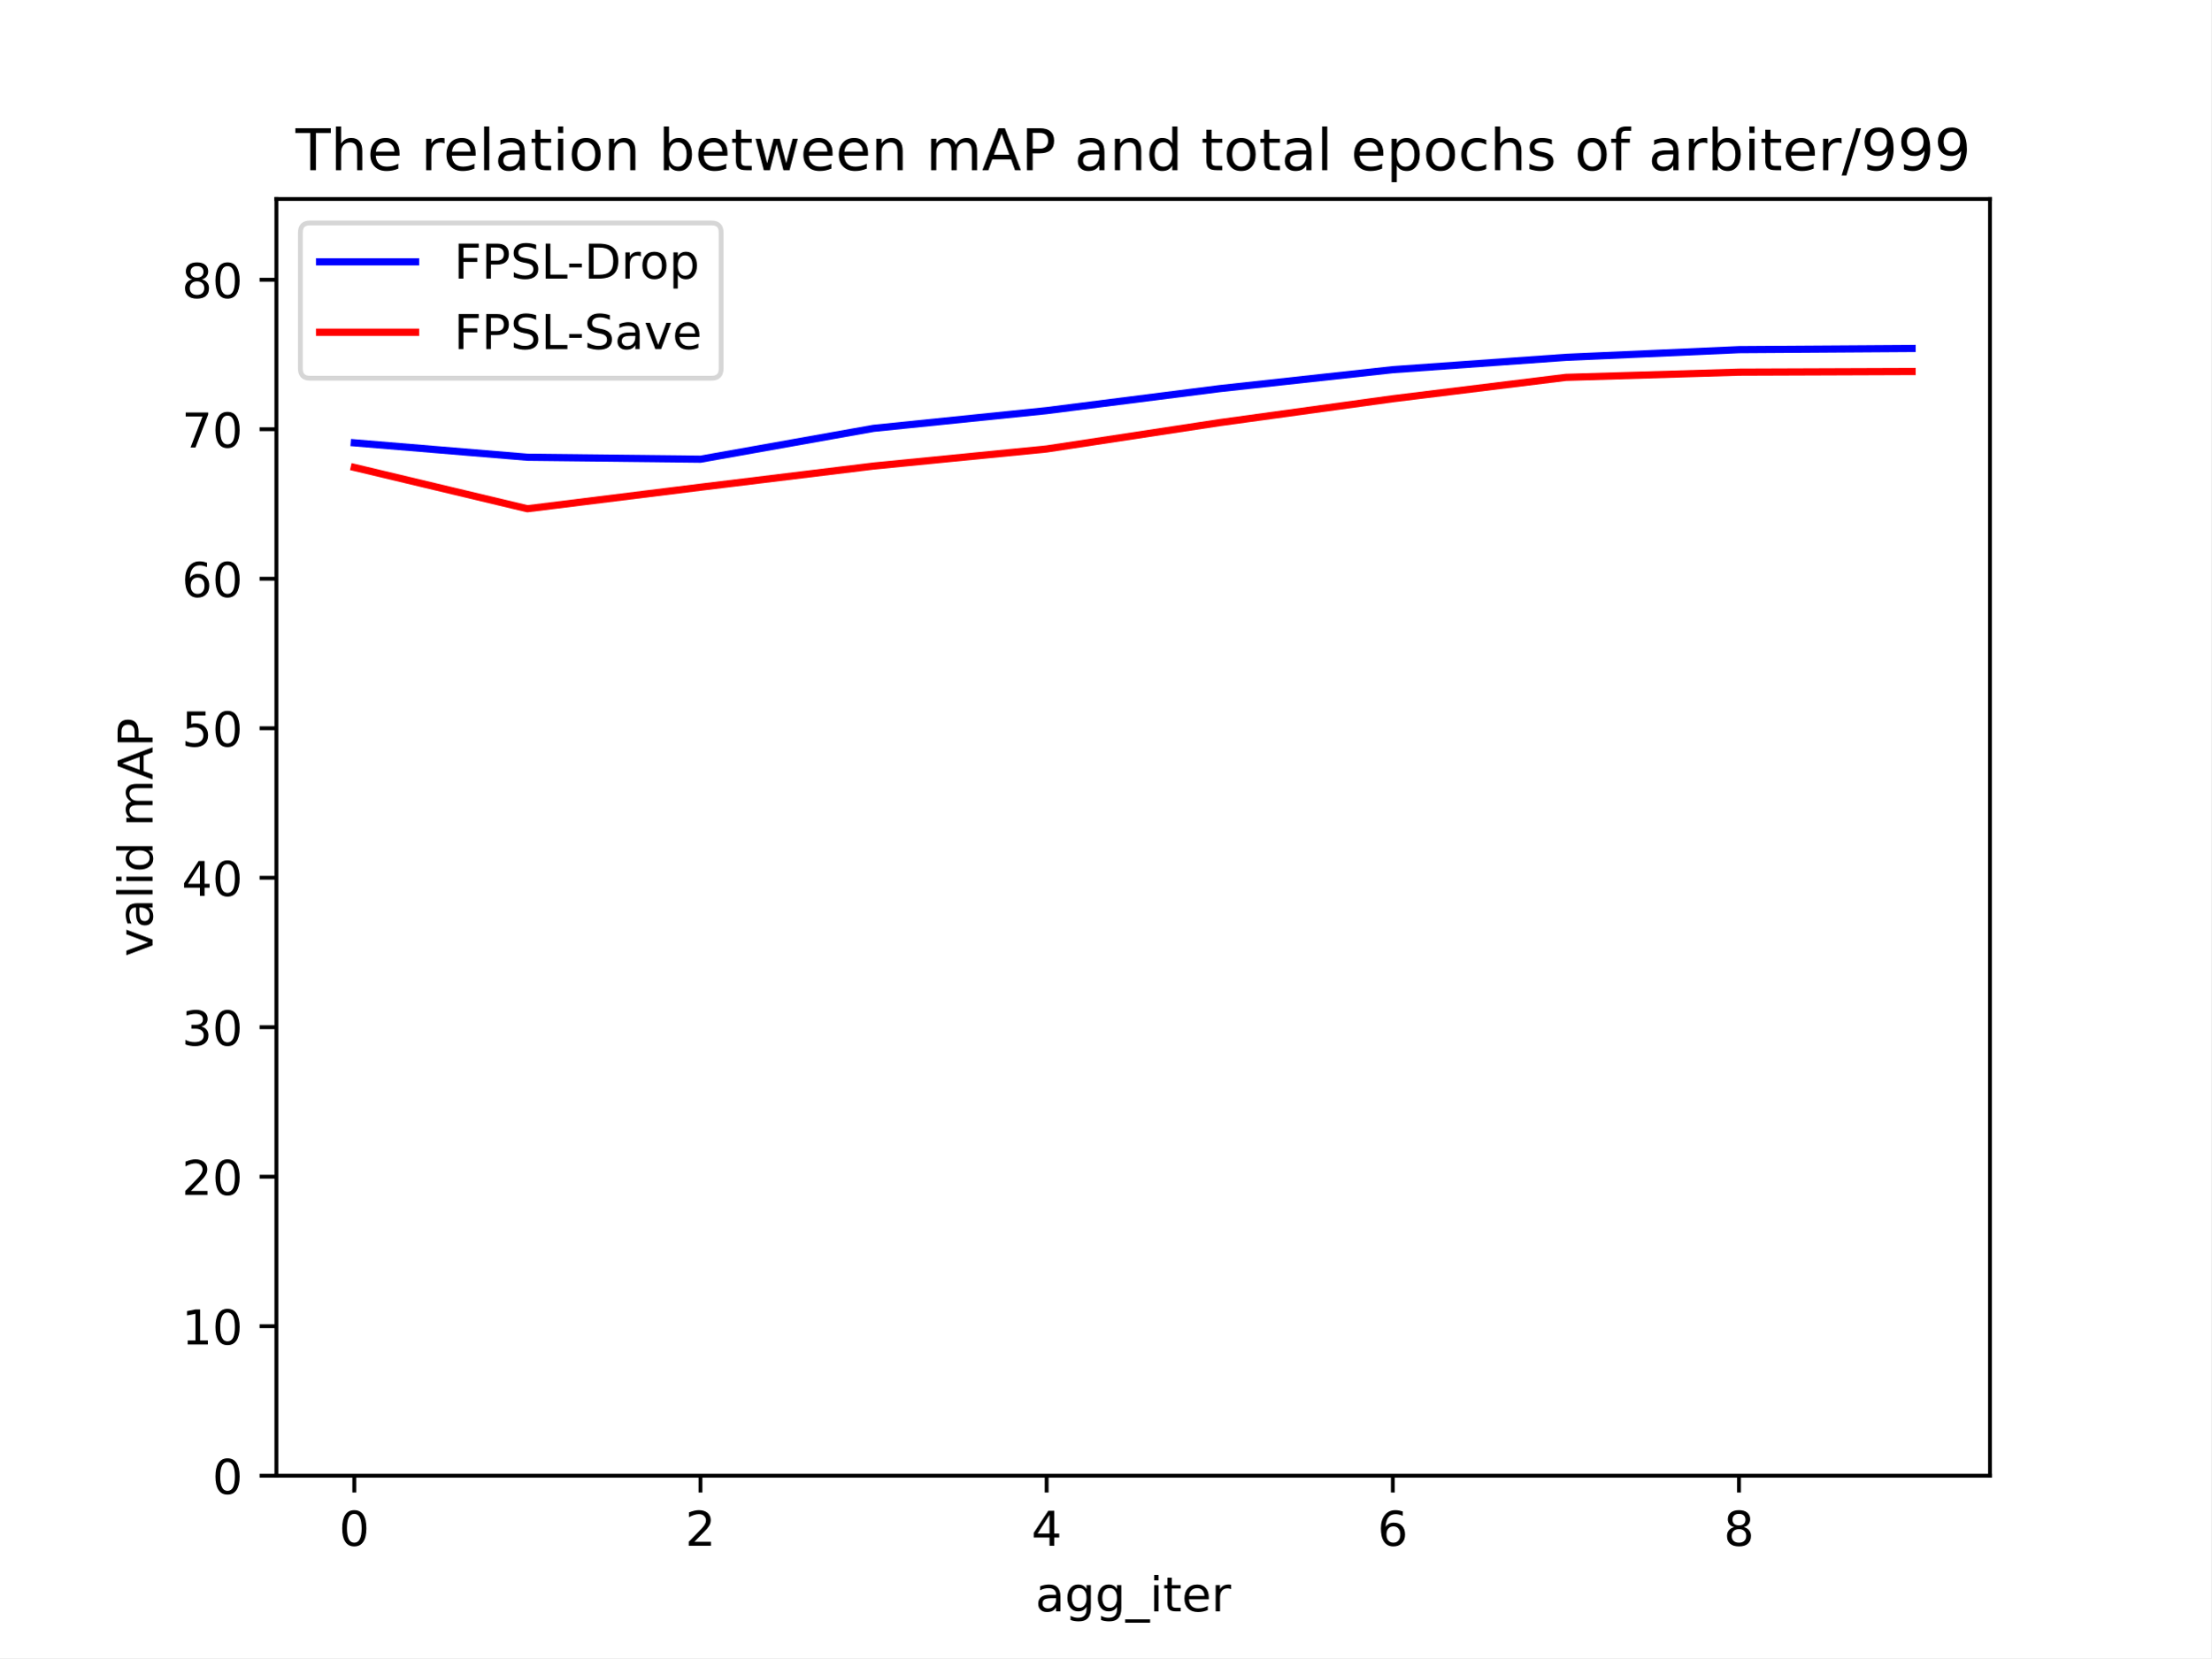
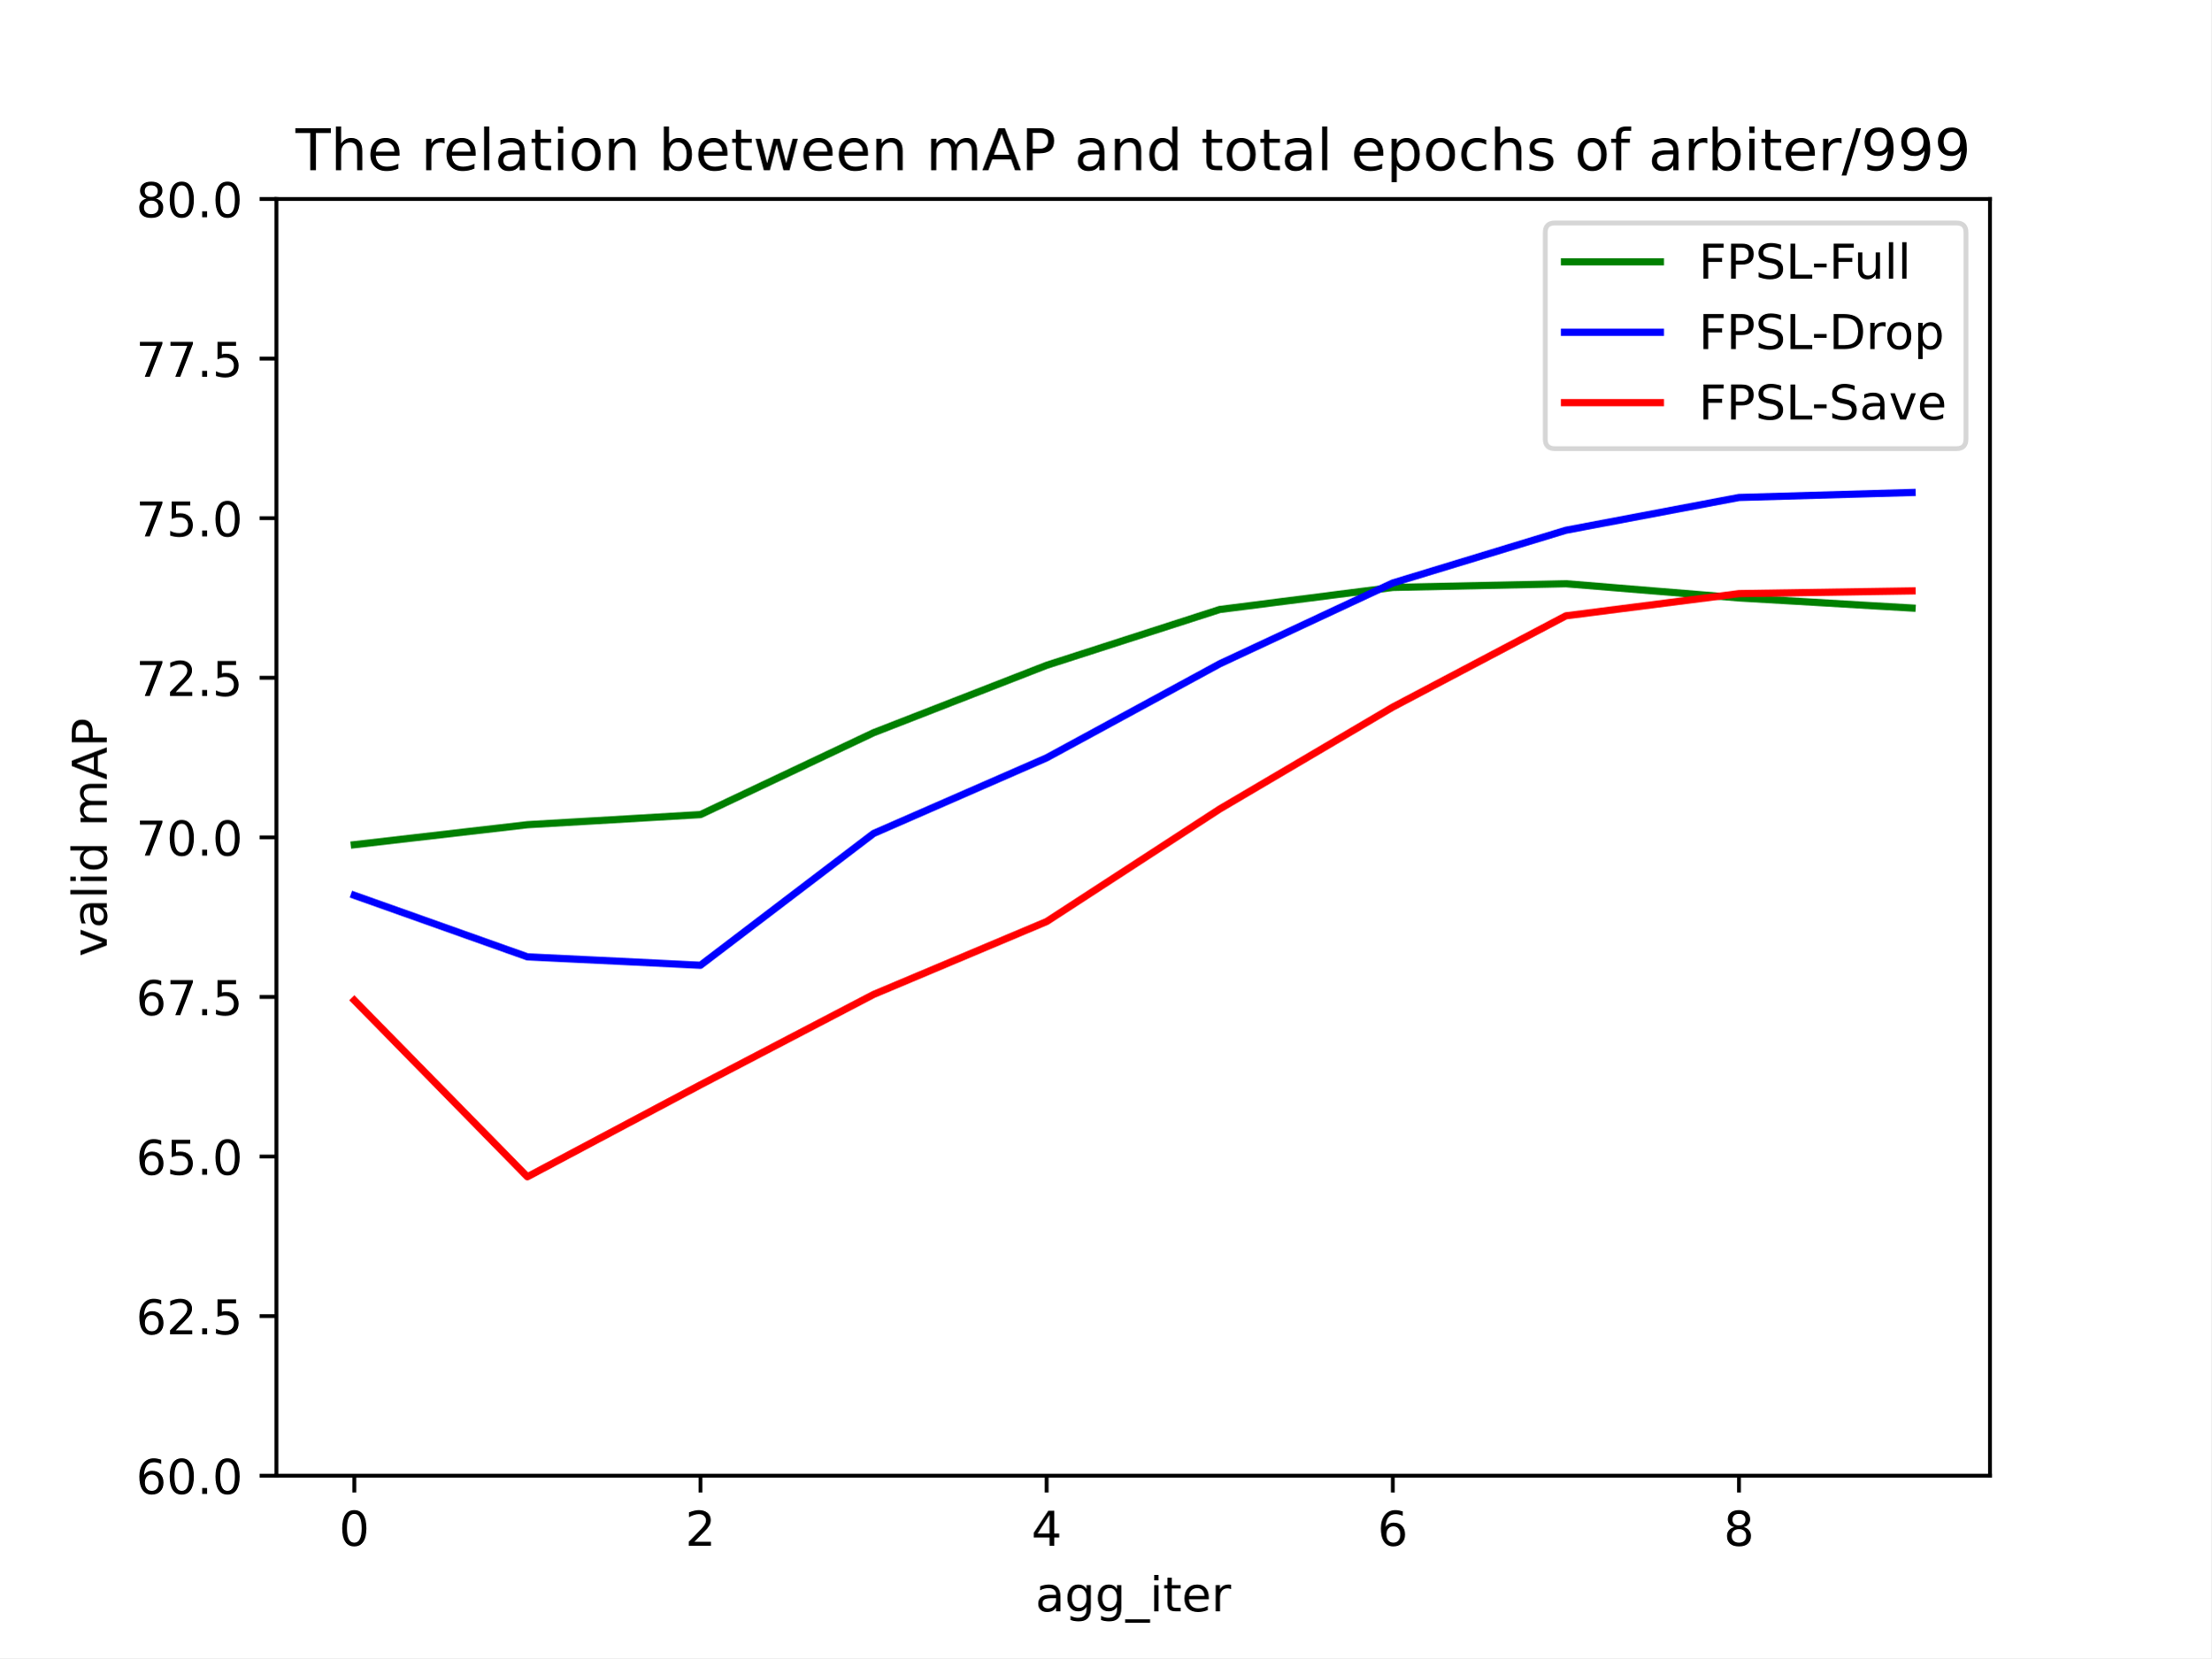
<svg xmlns="http://www.w3.org/2000/svg" xmlns:xlink="http://www.w3.org/1999/xlink" width="460.8pt" height="345.6pt" viewBox="0 0 460.8 345.6" version="1.1">
  <defs>
    <style type="text/css">*{stroke-linejoin: round; stroke-linecap: butt}</style>
  </defs>
  <g id="figure_1">
    <g id="patch_1">
      <path d="M 0 345.6  L 460.8 345.6  L 460.8 0  L 0 0  z " style="fill: #ffffff" />
    </g>
    <g id="axes_1">
      <g id="patch_2">
        <path d="M 57.6 307.584  L 414.72 307.584  L 414.72 41.472  L 57.6 41.472  z " style="fill: #ffffff" />
      </g>
      <g id="matplotlib.axis_1">
        <g id="xtick_1">
          <g id="line2d_1">
            <defs>
-               <path id="ma0678a0196" d="M 0 0  L 0 3.5  " style="stroke: #000000; stroke-width: 0.8" />
-             </defs>
-             <g>
-               <use xlink:href="#ma0678a0196" x="73.833" y="307.584" style="stroke: #000000; stroke-width: 0.8" />
+               <path id="m153ca7c1c2" d="M 0 0  L 0 3.5  " style="stroke: #000000; stroke-width: 0.8" />
+             </defs>
+             <g>
+               <use xlink:href="#m153ca7c1c2" x="73.833" y="307.584" style="stroke: #000000; stroke-width: 0.8" />
            </g>
          </g>
          <g id="text_1">
            <g transform="translate(70.65148 322.1824) scale(0.1 -0.1)">
              <defs>
                <path id="DejaVuSans-30" d="M 2034 4250  Q 1547 4250 1301 3770  Q 1056 3291 1056 2328  Q 1056 1369 1301 889  Q 1547 409 2034 409  Q 2525 409 2770 889  Q 3016 1369 3016 2328  Q 3016 3291 2770 3770  Q 2525 4250 2034 4250  z M 2034 4750  Q 2819 4750 3233 4129  Q 3647 3509 3647 2328  Q 3647 1150 3233 529  Q 2819 -91 2034 -91  Q 1250 -91 836 529  Q 422 1150 422 2328  Q 422 3509 836 4129  Q 1250 4750 2034 4750  z " transform="scale(0.015625)" />
              </defs>
              <use xlink:href="#DejaVuSans-30" />
            </g>
          </g>
        </g>
        <g id="xtick_2">
          <g id="line2d_2">
            <g>
-               <use xlink:href="#ma0678a0196" x="145.978" y="307.584" style="stroke: #000000; stroke-width: 0.8" />
+               <use xlink:href="#m153ca7c1c2" x="145.978" y="307.584" style="stroke: #000000; stroke-width: 0.8" />
            </g>
          </g>
          <g id="text_2">
            <g transform="translate(142.7969 322.1824) scale(0.1 -0.1)">
              <defs>
                <path id="DejaVuSans-32" d="M 1228 531  L 3431 531  L 3431 0  L 469 0  L 469 531  Q 828 903 1448 1529  Q 2069 2156 2228 2338  Q 2531 2678 2651 2914  Q 2772 3150 2772 3378  Q 2772 3750 2511 3984  Q 2250 4219 1831 4219  Q 1534 4219 1204 4116  Q 875 4013 500 3803  L 500 4441  Q 881 4594 1212 4672  Q 1544 4750 1819 4750  Q 2544 4750 2975 4387  Q 3406 4025 3406 3419  Q 3406 3131 3298 2873  Q 3191 2616 2906 2266  Q 2828 2175 2409 1742  Q 1991 1309 1228 531  z " transform="scale(0.015625)" />
              </defs>
              <use xlink:href="#DejaVuSans-32" />
            </g>
          </g>
        </g>
        <g id="xtick_3">
          <g id="line2d_3">
            <g>
-               <use xlink:href="#ma0678a0196" x="218.124" y="307.584" style="stroke: #000000; stroke-width: 0.8" />
+               <use xlink:href="#m153ca7c1c2" x="218.124" y="307.584" style="stroke: #000000; stroke-width: 0.8" />
            </g>
          </g>
          <g id="text_3">
            <g transform="translate(214.9424 322.1824) scale(0.1 -0.1)">
              <defs>
                <path id="DejaVuSans-34" d="M 2419 4116  L 825 1625  L 2419 1625  L 2419 4116  z M 2253 4666  L 3047 4666  L 3047 1625  L 3713 1625  L 3713 1100  L 3047 1100  L 3047 0  L 2419 0  L 2419 1100  L 313 1100  L 313 1709  L 2253 4666  z " transform="scale(0.015625)" />
              </defs>
              <use xlink:href="#DejaVuSans-34" />
            </g>
          </g>
        </g>
        <g id="xtick_4">
          <g id="line2d_4">
            <g>
-               <use xlink:href="#ma0678a0196" x="290.269" y="307.584" style="stroke: #000000; stroke-width: 0.8" />
+               <use xlink:href="#m153ca7c1c2" x="290.269" y="307.584" style="stroke: #000000; stroke-width: 0.8" />
            </g>
          </g>
          <g id="text_4">
            <g transform="translate(287.0878 322.1824) scale(0.1 -0.1)">
              <defs>
                <path id="DejaVuSans-36" d="M 2113 2584  Q 1688 2584 1439 2293  Q 1191 2003 1191 1497  Q 1191 994 1439 701  Q 1688 409 2113 409  Q 2538 409 2786 701  Q 3034 994 3034 1497  Q 3034 2003 2786 2293  Q 2538 2584 2113 2584  z M 3366 4563  L 3366 3988  Q 3128 4100 2886 4159  Q 2644 4219 2406 4219  Q 1781 4219 1451 3797  Q 1122 3375 1075 2522  Q 1259 2794 1537 2939  Q 1816 3084 2150 3084  Q 2853 3084 3261 2657  Q 3669 2231 3669 1497  Q 3669 778 3244 343  Q 2819 -91 2113 -91  Q 1303 -91 875 529  Q 447 1150 447 2328  Q 447 3434 972 4092  Q 1497 4750 2381 4750  Q 2619 4750 2861 4703  Q 3103 4656 3366 4563  z " transform="scale(0.015625)" />
              </defs>
              <use xlink:href="#DejaVuSans-36" />
            </g>
          </g>
        </g>
        <g id="xtick_5">
          <g id="line2d_5">
            <g>
-               <use xlink:href="#ma0678a0196" x="362.415" y="307.584" style="stroke: #000000; stroke-width: 0.8" />
+               <use xlink:href="#m153ca7c1c2" x="362.415" y="307.584" style="stroke: #000000; stroke-width: 0.8" />
            </g>
          </g>
          <g id="text_5">
            <g transform="translate(359.2333 322.1824) scale(0.1 -0.1)">
              <defs>
                <path id="DejaVuSans-38" d="M 2034 2216  Q 1584 2216 1326 1975  Q 1069 1734 1069 1313  Q 1069 891 1326 650  Q 1584 409 2034 409  Q 2484 409 2743 651  Q 3003 894 3003 1313  Q 3003 1734 2745 1975  Q 2488 2216 2034 2216  z M 1403 2484  Q 997 2584 770 2862  Q 544 3141 544 3541  Q 544 4100 942 4425  Q 1341 4750 2034 4750  Q 2731 4750 3128 4425  Q 3525 4100 3525 3541  Q 3525 3141 3298 2862  Q 3072 2584 2669 2484  Q 3125 2378 3379 2068  Q 3634 1759 3634 1313  Q 3634 634 3220 271  Q 2806 -91 2034 -91  Q 1263 -91 848 271  Q 434 634 434 1313  Q 434 1759 690 2068  Q 947 2378 1403 2484  z M 1172 3481  Q 1172 3119 1398 2916  Q 1625 2713 2034 2713  Q 2441 2713 2670 2916  Q 2900 3119 2900 3481  Q 2900 3844 2670 4047  Q 2441 4250 2034 4250  Q 1625 4250 1398 4047  Q 1172 3844 1172 3481  z " transform="scale(0.015625)" />
              </defs>
              <use xlink:href="#DejaVuSans-38" />
            </g>
          </g>
        </g>
        <g id="text_6">
          <g transform="translate(215.7663 335.8606) scale(0.1 -0.1)">
            <defs>
              <path id="DejaVuSans-61" d="M 2194 1759  Q 1497 1759 1228 1600  Q 959 1441 959 1056  Q 959 750 1161 570  Q 1363 391 1709 391  Q 2188 391 2477 730  Q 2766 1069 2766 1631  L 2766 1759  L 2194 1759  z M 3341 1997  L 3341 0  L 2766 0  L 2766 531  Q 2569 213 2275 61  Q 1981 -91 1556 -91  Q 1019 -91 701 211  Q 384 513 384 1019  Q 384 1609 779 1909  Q 1175 2209 1959 2209  L 2766 2209  L 2766 2266  Q 2766 2663 2505 2880  Q 2244 3097 1772 3097  Q 1472 3097 1187 3025  Q 903 2953 641 2809  L 641 3341  Q 956 3463 1253 3523  Q 1550 3584 1831 3584  Q 2591 3584 2966 3190  Q 3341 2797 3341 1997  z " transform="scale(0.015625)" />
              <path id="DejaVuSans-67" d="M 2906 1791  Q 2906 2416 2648 2759  Q 2391 3103 1925 3103  Q 1463 3103 1205 2759  Q 947 2416 947 1791  Q 947 1169 1205 825  Q 1463 481 1925 481  Q 2391 481 2648 825  Q 2906 1169 2906 1791  z M 3481 434  Q 3481 -459 3084 -895  Q 2688 -1331 1869 -1331  Q 1566 -1331 1297 -1286  Q 1028 -1241 775 -1147  L 775 -588  Q 1028 -725 1275 -790  Q 1522 -856 1778 -856  Q 2344 -856 2625 -561  Q 2906 -266 2906 331  L 2906 616  Q 2728 306 2450 153  Q 2172 0 1784 0  Q 1141 0 747 490  Q 353 981 353 1791  Q 353 2603 747 3093  Q 1141 3584 1784 3584  Q 2172 3584 2450 3431  Q 2728 3278 2906 2969  L 2906 3500  L 3481 3500  L 3481 434  z " transform="scale(0.015625)" />
              <path id="DejaVuSans-5f" d="M 3263 -1063  L 3263 -1509  L -63 -1509  L -63 -1063  L 3263 -1063  z " transform="scale(0.015625)" />
              <path id="DejaVuSans-69" d="M 603 3500  L 1178 3500  L 1178 0  L 603 0  L 603 3500  z M 603 4863  L 1178 4863  L 1178 4134  L 603 4134  L 603 4863  z " transform="scale(0.015625)" />
              <path id="DejaVuSans-74" d="M 1172 4494  L 1172 3500  L 2356 3500  L 2356 3053  L 1172 3053  L 1172 1153  Q 1172 725 1289 603  Q 1406 481 1766 481  L 2356 481  L 2356 0  L 1766 0  Q 1100 0 847 248  Q 594 497 594 1153  L 594 3053  L 172 3053  L 172 3500  L 594 3500  L 594 4494  L 1172 4494  z " transform="scale(0.015625)" />
              <path id="DejaVuSans-65" d="M 3597 1894  L 3597 1613  L 953 1613  Q 991 1019 1311 708  Q 1631 397 2203 397  Q 2534 397 2845 478  Q 3156 559 3463 722  L 3463 178  Q 3153 47 2828 -22  Q 2503 -91 2169 -91  Q 1331 -91 842 396  Q 353 884 353 1716  Q 353 2575 817 3079  Q 1281 3584 2069 3584  Q 2775 3584 3186 3129  Q 3597 2675 3597 1894  z M 3022 2063  Q 3016 2534 2758 2815  Q 2500 3097 2075 3097  Q 1594 3097 1305 2825  Q 1016 2553 972 2059  L 3022 2063  z " transform="scale(0.015625)" />
              <path id="DejaVuSans-72" d="M 2631 2963  Q 2534 3019 2420 3045  Q 2306 3072 2169 3072  Q 1681 3072 1420 2755  Q 1159 2438 1159 1844  L 1159 0  L 581 0  L 581 3500  L 1159 3500  L 1159 2956  Q 1341 3275 1631 3429  Q 1922 3584 2338 3584  Q 2397 3584 2469 3576  Q 2541 3569 2628 3553  L 2631 2963  z " transform="scale(0.015625)" />
            </defs>
            <use xlink:href="#DejaVuSans-61" />
            <use xlink:href="#DejaVuSans-67" x="61.279" />
            <use xlink:href="#DejaVuSans-67" x="124.756" />
            <use xlink:href="#DejaVuSans-5f" x="188.232" />
            <use xlink:href="#DejaVuSans-69" x="238.232" />
            <use xlink:href="#DejaVuSans-74" x="266.016" />
            <use xlink:href="#DejaVuSans-65" x="305.225" />
            <use xlink:href="#DejaVuSans-72" x="366.748" />
          </g>
        </g>
      </g>
      <g id="matplotlib.axis_2">
        <g id="ytick_1">
          <g id="line2d_6">
            <defs>
-               <path id="ma8211fb16a" d="M 0 0  L -3.5 0  " style="stroke: #000000; stroke-width: 0.8" />
-             </defs>
-             <g>
-               <use xlink:href="#ma8211fb16a" x="57.6" y="307.584" style="stroke: #000000; stroke-width: 0.8" />
+               <path id="m1cf3a44add" d="M 0 0  L -3.5 0  " style="stroke: #000000; stroke-width: 0.8" />
+             </defs>
+             <g>
+               <use xlink:href="#m1cf3a44add" x="57.6" y="307.584" style="stroke: #000000; stroke-width: 0.8" />
            </g>
          </g>
          <g id="text_7">
-             <g transform="translate(44.2375 311.3832) scale(0.1 -0.1)">
-               <use xlink:href="#DejaVuSans-30" />
+             <g transform="translate(28.33438 311.3832) scale(0.1 -0.1)">
+               <defs>
+                 <path id="DejaVuSans-2e" d="M 684 794  L 1344 794  L 1344 0  L 684 0  L 684 794  z " transform="scale(0.015625)" />
+               </defs>
+               <use xlink:href="#DejaVuSans-36" />
+               <use xlink:href="#DejaVuSans-30" x="63.623" />
+               <use xlink:href="#DejaVuSans-2e" x="127.246" />
+               <use xlink:href="#DejaVuSans-30" x="159.033" />
            </g>
          </g>
        </g>
        <g id="ytick_2">
          <g id="line2d_7">
            <g>
-               <use xlink:href="#ma8211fb16a" x="57.6" y="276.424" style="stroke: #000000; stroke-width: 0.8" />
+               <use xlink:href="#m1cf3a44add" x="57.6" y="274.32" style="stroke: #000000; stroke-width: 0.8" />
            </g>
          </g>
          <g id="text_8">
-             <g transform="translate(37.875 280.2234) scale(0.1 -0.1)">
-               <defs>
-                 <path id="DejaVuSans-31" d="M 794 531  L 1825 531  L 1825 4091  L 703 3866  L 703 4441  L 1819 4666  L 2450 4666  L 2450 531  L 3481 531  L 3481 0  L 794 0  L 794 531  z " transform="scale(0.015625)" />
-               </defs>
-               <use xlink:href="#DejaVuSans-31" />
-               <use xlink:href="#DejaVuSans-30" x="63.623" />
+             <g transform="translate(28.33438 278.1192) scale(0.1 -0.1)">
+               <defs>
+                 <path id="DejaVuSans-35" d="M 691 4666  L 3169 4666  L 3169 4134  L 1269 4134  L 1269 2991  Q 1406 3038 1543 3061  Q 1681 3084 1819 3084  Q 2600 3084 3056 2656  Q 3513 2228 3513 1497  Q 3513 744 3044 326  Q 2575 -91 1722 -91  Q 1428 -91 1123 -41  Q 819 9 494 109  L 494 744  Q 775 591 1075 516  Q 1375 441 1709 441  Q 2250 441 2565 725  Q 2881 1009 2881 1497  Q 2881 1984 2565 2268  Q 2250 2553 1709 2553  Q 1456 2553 1204 2497  Q 953 2441 691 2322  L 691 4666  z " transform="scale(0.015625)" />
+               </defs>
+               <use xlink:href="#DejaVuSans-36" />
+               <use xlink:href="#DejaVuSans-32" x="63.623" />
+               <use xlink:href="#DejaVuSans-2e" x="127.246" />
+               <use xlink:href="#DejaVuSans-35" x="159.033" />
            </g>
          </g>
        </g>
        <g id="ytick_3">
          <g id="line2d_8">
            <g>
-               <use xlink:href="#ma8211fb16a" x="57.6" y="245.264" style="stroke: #000000; stroke-width: 0.8" />
+               <use xlink:href="#m1cf3a44add" x="57.6" y="241.056" style="stroke: #000000; stroke-width: 0.8" />
            </g>
          </g>
          <g id="text_9">
-             <g transform="translate(37.875 249.0637) scale(0.1 -0.1)">
-               <use xlink:href="#DejaVuSans-32" />
-               <use xlink:href="#DejaVuSans-30" x="63.623" />
+             <g transform="translate(28.33438 244.8552) scale(0.1 -0.1)">
+               <use xlink:href="#DejaVuSans-36" />
+               <use xlink:href="#DejaVuSans-35" x="63.623" />
+               <use xlink:href="#DejaVuSans-2e" x="127.246" />
+               <use xlink:href="#DejaVuSans-30" x="159.033" />
            </g>
          </g>
        </g>
        <g id="ytick_4">
          <g id="line2d_9">
            <g>
-               <use xlink:href="#ma8211fb16a" x="57.6" y="214.105" style="stroke: #000000; stroke-width: 0.8" />
+               <use xlink:href="#m1cf3a44add" x="57.6" y="207.792" style="stroke: #000000; stroke-width: 0.8" />
            </g>
          </g>
          <g id="text_10">
-             <g transform="translate(37.875 217.9039) scale(0.1 -0.1)">
-               <defs>
-                 <path id="DejaVuSans-33" d="M 2597 2516  Q 3050 2419 3304 2112  Q 3559 1806 3559 1356  Q 3559 666 3084 287  Q 2609 -91 1734 -91  Q 1441 -91 1130 -33  Q 819 25 488 141  L 488 750  Q 750 597 1062 519  Q 1375 441 1716 441  Q 2309 441 2620 675  Q 2931 909 2931 1356  Q 2931 1769 2642 2001  Q 2353 2234 1838 2234  L 1294 2234  L 1294 2753  L 1863 2753  Q 2328 2753 2575 2939  Q 2822 3125 2822 3475  Q 2822 3834 2567 4026  Q 2313 4219 1838 4219  Q 1578 4219 1281 4162  Q 984 4106 628 3988  L 628 4550  Q 988 4650 1302 4700  Q 1616 4750 1894 4750  Q 2613 4750 3031 4423  Q 3450 4097 3450 3541  Q 3450 3153 3228 2886  Q 3006 2619 2597 2516  z " transform="scale(0.015625)" />
-               </defs>
-               <use xlink:href="#DejaVuSans-33" />
-               <use xlink:href="#DejaVuSans-30" x="63.623" />
+             <g transform="translate(28.33438 211.5912) scale(0.1 -0.1)">
+               <defs>
+                 <path id="DejaVuSans-37" d="M 525 4666  L 3525 4666  L 3525 4397  L 1831 0  L 1172 0  L 2766 4134  L 525 4134  L 525 4666  z " transform="scale(0.015625)" />
+               </defs>
+               <use xlink:href="#DejaVuSans-36" />
+               <use xlink:href="#DejaVuSans-37" x="63.623" />
+               <use xlink:href="#DejaVuSans-2e" x="127.246" />
+               <use xlink:href="#DejaVuSans-35" x="159.033" />
            </g>
          </g>
        </g>
        <g id="ytick_5">
          <g id="line2d_10">
            <g>
-               <use xlink:href="#ma8211fb16a" x="57.6" y="182.945" style="stroke: #000000; stroke-width: 0.8" />
+               <use xlink:href="#m1cf3a44add" x="57.6" y="174.528" style="stroke: #000000; stroke-width: 0.8" />
            </g>
          </g>
          <g id="text_11">
-             <g transform="translate(37.875 186.7441) scale(0.1 -0.1)">
-               <use xlink:href="#DejaVuSans-34" />
+             <g transform="translate(28.33438 178.3272) scale(0.1 -0.1)">
+               <use xlink:href="#DejaVuSans-37" />
              <use xlink:href="#DejaVuSans-30" x="63.623" />
+               <use xlink:href="#DejaVuSans-2e" x="127.246" />
+               <use xlink:href="#DejaVuSans-30" x="159.033" />
            </g>
          </g>
        </g>
        <g id="ytick_6">
          <g id="line2d_11">
            <g>
-               <use xlink:href="#ma8211fb16a" x="57.6" y="151.785" style="stroke: #000000; stroke-width: 0.8" />
+               <use xlink:href="#m1cf3a44add" x="57.6" y="141.264" style="stroke: #000000; stroke-width: 0.8" />
            </g>
          </g>
          <g id="text_12">
-             <g transform="translate(37.875 155.5843) scale(0.1 -0.1)">
-               <defs>
-                 <path id="DejaVuSans-35" d="M 691 4666  L 3169 4666  L 3169 4134  L 1269 4134  L 1269 2991  Q 1406 3038 1543 3061  Q 1681 3084 1819 3084  Q 2600 3084 3056 2656  Q 3513 2228 3513 1497  Q 3513 744 3044 326  Q 2575 -91 1722 -91  Q 1428 -91 1123 -41  Q 819 9 494 109  L 494 744  Q 775 591 1075 516  Q 1375 441 1709 441  Q 2250 441 2565 725  Q 2881 1009 2881 1497  Q 2881 1984 2565 2268  Q 2250 2553 1709 2553  Q 1456 2553 1204 2497  Q 953 2441 691 2322  L 691 4666  z " transform="scale(0.015625)" />
-               </defs>
-               <use xlink:href="#DejaVuSans-35" />
-               <use xlink:href="#DejaVuSans-30" x="63.623" />
+             <g transform="translate(28.33438 145.0632) scale(0.1 -0.1)">
+               <use xlink:href="#DejaVuSans-37" />
+               <use xlink:href="#DejaVuSans-32" x="63.623" />
+               <use xlink:href="#DejaVuSans-2e" x="127.246" />
+               <use xlink:href="#DejaVuSans-35" x="159.033" />
            </g>
          </g>
        </g>
        <g id="ytick_7">
          <g id="line2d_12">
            <g>
-               <use xlink:href="#ma8211fb16a" x="57.6" y="120.625" style="stroke: #000000; stroke-width: 0.8" />
+               <use xlink:href="#m1cf3a44add" x="57.6" y="108" style="stroke: #000000; stroke-width: 0.8" />
            </g>
          </g>
          <g id="text_13">
-             <g transform="translate(37.875 124.4245) scale(0.1 -0.1)">
-               <use xlink:href="#DejaVuSans-36" />
-               <use xlink:href="#DejaVuSans-30" x="63.623" />
+             <g transform="translate(28.33438 111.7992) scale(0.1 -0.1)">
+               <use xlink:href="#DejaVuSans-37" />
+               <use xlink:href="#DejaVuSans-35" x="63.623" />
+               <use xlink:href="#DejaVuSans-2e" x="127.246" />
+               <use xlink:href="#DejaVuSans-30" x="159.033" />
            </g>
          </g>
        </g>
        <g id="ytick_8">
          <g id="line2d_13">
            <g>
-               <use xlink:href="#ma8211fb16a" x="57.6" y="89.466" style="stroke: #000000; stroke-width: 0.8" />
+               <use xlink:href="#m1cf3a44add" x="57.6" y="74.736" style="stroke: #000000; stroke-width: 0.8" />
            </g>
          </g>
          <g id="text_14">
-             <g transform="translate(37.875 93.26476) scale(0.1 -0.1)">
-               <defs>
-                 <path id="DejaVuSans-37" d="M 525 4666  L 3525 4666  L 3525 4397  L 1831 0  L 1172 0  L 2766 4134  L 525 4134  L 525 4666  z " transform="scale(0.015625)" />
-               </defs>
+             <g transform="translate(28.33438 78.53522) scale(0.1 -0.1)">
              <use xlink:href="#DejaVuSans-37" />
-               <use xlink:href="#DejaVuSans-30" x="63.623" />
+               <use xlink:href="#DejaVuSans-37" x="63.623" />
+               <use xlink:href="#DejaVuSans-2e" x="127.246" />
+               <use xlink:href="#DejaVuSans-35" x="159.033" />
            </g>
          </g>
        </g>
        <g id="ytick_9">
          <g id="line2d_14">
            <g>
-               <use xlink:href="#ma8211fb16a" x="57.6" y="58.306" style="stroke: #000000; stroke-width: 0.8" />
+               <use xlink:href="#m1cf3a44add" x="57.6" y="41.472" style="stroke: #000000; stroke-width: 0.8" />
            </g>
          </g>
          <g id="text_15">
-             <g transform="translate(37.875 62.10498) scale(0.1 -0.1)">
+             <g transform="translate(28.33438 45.27122) scale(0.1 -0.1)">
              <use xlink:href="#DejaVuSans-38" />
              <use xlink:href="#DejaVuSans-30" x="63.623" />
+               <use xlink:href="#DejaVuSans-2e" x="127.246" />
+               <use xlink:href="#DejaVuSans-30" x="159.033" />
            </g>
          </g>
        </g>
        <g id="text_16">
-           <g transform="translate(31.79531 199.3983) rotate(-90) scale(0.1 -0.1)">
+           <g transform="translate(22.25469 199.3983) rotate(-90) scale(0.1 -0.1)">
            <defs>
              <path id="DejaVuSans-76" d="M 191 3500  L 800 3500  L 1894 563  L 2988 3500  L 3597 3500  L 2284 0  L 1503 0  L 191 3500  z " transform="scale(0.015625)" />
              <path id="DejaVuSans-6c" d="M 603 4863  L 1178 4863  L 1178 0  L 603 0  L 603 4863  z " transform="scale(0.015625)" />
              <path id="DejaVuSans-64" d="M 2906 2969  L 2906 4863  L 3481 4863  L 3481 0  L 2906 0  L 2906 525  Q 2725 213 2448 61  Q 2172 -91 1784 -91  Q 1150 -91 751 415  Q 353 922 353 1747  Q 353 2572 751 3078  Q 1150 3584 1784 3584  Q 2172 3584 2448 3432  Q 2725 3281 2906 2969  z M 947 1747  Q 947 1113 1208 752  Q 1469 391 1925 391  Q 2381 391 2643 752  Q 2906 1113 2906 1747  Q 2906 2381 2643 2742  Q 2381 3103 1925 3103  Q 1469 3103 1208 2742  Q 947 2381 947 1747  z " transform="scale(0.015625)" />
              <path id="DejaVuSans-20" transform="scale(0.015625)" />
              <path id="DejaVuSans-6d" d="M 3328 2828  Q 3544 3216 3844 3400  Q 4144 3584 4550 3584  Q 5097 3584 5394 3201  Q 5691 2819 5691 2113  L 5691 0  L 5113 0  L 5113 2094  Q 5113 2597 4934 2840  Q 4756 3084 4391 3084  Q 3944 3084 3684 2787  Q 3425 2491 3425 1978  L 3425 0  L 2847 0  L 2847 2094  Q 2847 2600 2669 2842  Q 2491 3084 2119 3084  Q 1678 3084 1418 2786  Q 1159 2488 1159 1978  L 1159 0  L 581 0  L 581 3500  L 1159 3500  L 1159 2956  Q 1356 3278 1631 3431  Q 1906 3584 2284 3584  Q 2666 3584 2933 3390  Q 3200 3197 3328 2828  z " transform="scale(0.015625)" />
              <path id="DejaVuSans-41" d="M 2188 4044  L 1331 1722  L 3047 1722  L 2188 4044  z M 1831 4666  L 2547 4666  L 4325 0  L 3669 0  L 3244 1197  L 1141 1197  L 716 0  L 50 0  L 1831 4666  z " transform="scale(0.015625)" />
              <path id="DejaVuSans-50" d="M 1259 4147  L 1259 2394  L 2053 2394  Q 2494 2394 2734 2622  Q 2975 2850 2975 3272  Q 2975 3691 2734 3919  Q 2494 4147 2053 4147  L 1259 4147  z M 628 4666  L 2053 4666  Q 2838 4666 3239 4311  Q 3641 3956 3641 3272  Q 3641 2581 3239 2228  Q 2838 1875 2053 1875  L 1259 1875  L 1259 0  L 628 0  L 628 4666  z " transform="scale(0.015625)" />
            </defs>
            <use xlink:href="#DejaVuSans-76" />
            <use xlink:href="#DejaVuSans-61" x="59.18" />
            <use xlink:href="#DejaVuSans-6c" x="120.459" />
            <use xlink:href="#DejaVuSans-69" x="148.242" />
            <use xlink:href="#DejaVuSans-64" x="176.025" />
            <use xlink:href="#DejaVuSans-20" x="239.502" />
            <use xlink:href="#DejaVuSans-6d" x="271.289" />
            <use xlink:href="#DejaVuSans-41" x="368.701" />
            <use xlink:href="#DejaVuSans-50" x="437.109" />
          </g>
        </g>
      </g>
      <g id="line2d_15">
-         <path d="M 73.833 92.296  L 109.905 95.298  L 145.978 95.709  L 182.051 89.277  L 218.124 85.584  L 254.196 80.995  L 290.269 77.048  L 326.342 74.475  L 362.415 72.875  L 398.487 72.632  " clip-path="url(#p125d9b1f1b)" style="fill: none; stroke: #0000ff; stroke-width: 1.5; stroke-linecap: square" />
+         <path d="M 73.833 176.062  L 109.905 171.895  L 145.978 169.786  L 182.051 152.719  L 218.124 138.663  L 254.196 127.036  L 290.269 122.436  L 326.342 121.666  L 362.415 124.616  L 398.487 126.734  " clip-path="url(#p408c5d5f52)" style="fill: none; stroke: #008000; stroke-width: 1.5; stroke-linecap: square" />
      </g>
      <g id="line2d_16">
-         <path d="M 73.833 97.421  L 109.905 106.035  L 145.978 101.547  L 182.051 97.136  L 218.124 93.576  L 254.196 88.082  L 290.269 83.106  L 326.342 78.652  L 362.415 77.569  L 398.487 77.435  " clip-path="url(#p125d9b1f1b)" style="fill: none; stroke: #ff0000; stroke-width: 1.5; stroke-linecap: square" />
+         <path d="M 73.833 186.613  L 109.905 199.433  L 145.978 201.19  L 182.051 173.723  L 218.124 157.952  L 254.196 138.357  L 290.269 121.504  L 326.342 110.516  L 362.415 103.682  L 398.487 102.646  " clip-path="url(#p408c5d5f52)" style="fill: none; stroke: #0000ff; stroke-width: 1.5; stroke-linecap: square" />
+       </g>
+       <g id="line2d_17">
+         <path d="M 73.833 208.499  L 109.905 245.283  L 145.978 226.116  L 182.051 207.28  L 218.124 192.08  L 254.196 168.622  L 290.269 147.371  L 326.342 128.352  L 362.415 123.729  L 398.487 123.158  " clip-path="url(#p408c5d5f52)" style="fill: none; stroke: #ff0000; stroke-width: 1.5; stroke-linecap: square" />
      </g>
      <g id="patch_3">
        <path d="M 57.6 307.584  L 57.6 41.472  " style="fill: none; stroke: #000000; stroke-width: 0.8; stroke-linejoin: miter; stroke-linecap: square" />
      </g>
      <g id="patch_4">
        <path d="M 414.72 307.584  L 414.72 41.472  " style="fill: none; stroke: #000000; stroke-width: 0.8; stroke-linejoin: miter; stroke-linecap: square" />
      </g>
      <g id="patch_5">
        <path d="M 57.6 307.584  L 414.72 307.584  " style="fill: none; stroke: #000000; stroke-width: 0.8; stroke-linejoin: miter; stroke-linecap: square" />
      </g>
      <g id="patch_6">
        <path d="M 57.6 41.472  L 414.72 41.472  " style="fill: none; stroke: #000000; stroke-width: 0.8; stroke-linejoin: miter; stroke-linecap: square" />
      </g>
      <g id="text_17">
        <g transform="translate(61.57875 35.472) scale(0.12 -0.12)">
          <defs>
            <path id="DejaVuSans-54" d="M -19 4666  L 3928 4666  L 3928 4134  L 2272 4134  L 2272 0  L 1638 0  L 1638 4134  L -19 4134  L -19 4666  z " transform="scale(0.015625)" />
            <path id="DejaVuSans-68" d="M 3513 2113  L 3513 0  L 2938 0  L 2938 2094  Q 2938 2591 2744 2837  Q 2550 3084 2163 3084  Q 1697 3084 1428 2787  Q 1159 2491 1159 1978  L 1159 0  L 581 0  L 581 4863  L 1159 4863  L 1159 2956  Q 1366 3272 1645 3428  Q 1925 3584 2291 3584  Q 2894 3584 3203 3211  Q 3513 2838 3513 2113  z " transform="scale(0.015625)" />
            <path id="DejaVuSans-6f" d="M 1959 3097  Q 1497 3097 1228 2736  Q 959 2375 959 1747  Q 959 1119 1226 758  Q 1494 397 1959 397  Q 2419 397 2687 759  Q 2956 1122 2956 1747  Q 2956 2369 2687 2733  Q 2419 3097 1959 3097  z M 1959 3584  Q 2709 3584 3137 3096  Q 3566 2609 3566 1747  Q 3566 888 3137 398  Q 2709 -91 1959 -91  Q 1206 -91 779 398  Q 353 888 353 1747  Q 353 2609 779 3096  Q 1206 3584 1959 3584  z " transform="scale(0.015625)" />
            <path id="DejaVuSans-6e" d="M 3513 2113  L 3513 0  L 2938 0  L 2938 2094  Q 2938 2591 2744 2837  Q 2550 3084 2163 3084  Q 1697 3084 1428 2787  Q 1159 2491 1159 1978  L 1159 0  L 581 0  L 581 3500  L 1159 3500  L 1159 2956  Q 1366 3272 1645 3428  Q 1925 3584 2291 3584  Q 2894 3584 3203 3211  Q 3513 2838 3513 2113  z " transform="scale(0.015625)" />
            <path id="DejaVuSans-62" d="M 3116 1747  Q 3116 2381 2855 2742  Q 2594 3103 2138 3103  Q 1681 3103 1420 2742  Q 1159 2381 1159 1747  Q 1159 1113 1420 752  Q 1681 391 2138 391  Q 2594 391 2855 752  Q 3116 1113 3116 1747  z M 1159 2969  Q 1341 3281 1617 3432  Q 1894 3584 2278 3584  Q 2916 3584 3314 3078  Q 3713 2572 3713 1747  Q 3713 922 3314 415  Q 2916 -91 2278 -91  Q 1894 -91 1617 61  Q 1341 213 1159 525  L 1159 0  L 581 0  L 581 4863  L 1159 4863  L 1159 2969  z " transform="scale(0.015625)" />
            <path id="DejaVuSans-77" d="M 269 3500  L 844 3500  L 1563 769  L 2278 3500  L 2956 3500  L 3675 769  L 4391 3500  L 4966 3500  L 4050 0  L 3372 0  L 2619 2869  L 1863 0  L 1184 0  L 269 3500  z " transform="scale(0.015625)" />
            <path id="DejaVuSans-70" d="M 1159 525  L 1159 -1331  L 581 -1331  L 581 3500  L 1159 3500  L 1159 2969  Q 1341 3281 1617 3432  Q 1894 3584 2278 3584  Q 2916 3584 3314 3078  Q 3713 2572 3713 1747  Q 3713 922 3314 415  Q 2916 -91 2278 -91  Q 1894 -91 1617 61  Q 1341 213 1159 525  z M 3116 1747  Q 3116 2381 2855 2742  Q 2594 3103 2138 3103  Q 1681 3103 1420 2742  Q 1159 2381 1159 1747  Q 1159 1113 1420 752  Q 1681 391 2138 391  Q 2594 391 2855 752  Q 3116 1113 3116 1747  z " transform="scale(0.015625)" />
            <path id="DejaVuSans-63" d="M 3122 3366  L 3122 2828  Q 2878 2963 2633 3030  Q 2388 3097 2138 3097  Q 1578 3097 1268 2742  Q 959 2388 959 1747  Q 959 1106 1268 751  Q 1578 397 2138 397  Q 2388 397 2633 464  Q 2878 531 3122 666  L 3122 134  Q 2881 22 2623 -34  Q 2366 -91 2075 -91  Q 1284 -91 818 406  Q 353 903 353 1747  Q 353 2603 823 3093  Q 1294 3584 2113 3584  Q 2378 3584 2631 3529  Q 2884 3475 3122 3366  z " transform="scale(0.015625)" />
            <path id="DejaVuSans-73" d="M 2834 3397  L 2834 2853  Q 2591 2978 2328 3040  Q 2066 3103 1784 3103  Q 1356 3103 1142 2972  Q 928 2841 928 2578  Q 928 2378 1081 2264  Q 1234 2150 1697 2047  L 1894 2003  Q 2506 1872 2764 1633  Q 3022 1394 3022 966  Q 3022 478 2636 193  Q 2250 -91 1575 -91  Q 1294 -91 989 -36  Q 684 19 347 128  L 347 722  Q 666 556 975 473  Q 1284 391 1588 391  Q 1994 391 2212 530  Q 2431 669 2431 922  Q 2431 1156 2273 1281  Q 2116 1406 1581 1522  L 1381 1569  Q 847 1681 609 1914  Q 372 2147 372 2553  Q 372 3047 722 3315  Q 1072 3584 1716 3584  Q 2034 3584 2315 3537  Q 2597 3491 2834 3397  z " transform="scale(0.015625)" />
            <path id="DejaVuSans-66" d="M 2375 4863  L 2375 4384  L 1825 4384  Q 1516 4384 1395 4259  Q 1275 4134 1275 3809  L 1275 3500  L 2222 3500  L 2222 3053  L 1275 3053  L 1275 0  L 697 0  L 697 3053  L 147 3053  L 147 3500  L 697 3500  L 697 3744  Q 697 4328 969 4595  Q 1241 4863 1831 4863  L 2375 4863  z " transform="scale(0.015625)" />
            <path id="DejaVuSans-2f" d="M 1625 4666  L 2156 4666  L 531 -594  L 0 -594  L 1625 4666  z " transform="scale(0.015625)" />
            <path id="DejaVuSans-39" d="M 703 97  L 703 672  Q 941 559 1184 500  Q 1428 441 1663 441  Q 2288 441 2617 861  Q 2947 1281 2994 2138  Q 2813 1869 2534 1725  Q 2256 1581 1919 1581  Q 1219 1581 811 2004  Q 403 2428 403 3163  Q 403 3881 828 4315  Q 1253 4750 1959 4750  Q 2769 4750 3195 4129  Q 3622 3509 3622 2328  Q 3622 1225 3098 567  Q 2575 -91 1691 -91  Q 1453 -91 1209 -44  Q 966 3 703 97  z M 1959 2075  Q 2384 2075 2632 2365  Q 2881 2656 2881 3163  Q 2881 3666 2632 3958  Q 2384 4250 1959 4250  Q 1534 4250 1286 3958  Q 1038 3666 1038 3163  Q 1038 2656 1286 2365  Q 1534 2075 1959 2075  z " transform="scale(0.015625)" />
          </defs>
          <use xlink:href="#DejaVuSans-54" />
          <use xlink:href="#DejaVuSans-68" x="61.084" />
          <use xlink:href="#DejaVuSans-65" x="124.463" />
          <use xlink:href="#DejaVuSans-20" x="185.986" />
          <use xlink:href="#DejaVuSans-72" x="217.773" />
          <use xlink:href="#DejaVuSans-65" x="256.637" />
          <use xlink:href="#DejaVuSans-6c" x="318.16" />
          <use xlink:href="#DejaVuSans-61" x="345.943" />
          <use xlink:href="#DejaVuSans-74" x="407.223" />
          <use xlink:href="#DejaVuSans-69" x="446.432" />
          <use xlink:href="#DejaVuSans-6f" x="474.215" />
          <use xlink:href="#DejaVuSans-6e" x="535.396" />
          <use xlink:href="#DejaVuSans-20" x="598.775" />
          <use xlink:href="#DejaVuSans-62" x="630.562" />
          <use xlink:href="#DejaVuSans-65" x="694.039" />
          <use xlink:href="#DejaVuSans-74" x="755.562" />
          <use xlink:href="#DejaVuSans-77" x="794.771" />
          <use xlink:href="#DejaVuSans-65" x="876.559" />
          <use xlink:href="#DejaVuSans-65" x="938.082" />
          <use xlink:href="#DejaVuSans-6e" x="999.605" />
          <use xlink:href="#DejaVuSans-20" x="1062.984" />
          <use xlink:href="#DejaVuSans-6d" x="1094.771" />
          <use xlink:href="#DejaVuSans-41" x="1192.184" />
          <use xlink:href="#DejaVuSans-50" x="1260.592" />
          <use xlink:href="#DejaVuSans-20" x="1320.895" />
          <use xlink:href="#DejaVuSans-61" x="1352.682" />
          <use xlink:href="#DejaVuSans-6e" x="1413.961" />
          <use xlink:href="#DejaVuSans-64" x="1477.34" />
          <use xlink:href="#DejaVuSans-20" x="1540.816" />
          <use xlink:href="#DejaVuSans-74" x="1572.604" />
          <use xlink:href="#DejaVuSans-6f" x="1611.812" />
          <use xlink:href="#DejaVuSans-74" x="1672.994" />
          <use xlink:href="#DejaVuSans-61" x="1712.203" />
          <use xlink:href="#DejaVuSans-6c" x="1773.482" />
          <use xlink:href="#DejaVuSans-20" x="1801.266" />
          <use xlink:href="#DejaVuSans-65" x="1833.053" />
          <use xlink:href="#DejaVuSans-70" x="1894.576" />
          <use xlink:href="#DejaVuSans-6f" x="1958.053" />
          <use xlink:href="#DejaVuSans-63" x="2019.234" />
          <use xlink:href="#DejaVuSans-68" x="2074.215" />
          <use xlink:href="#DejaVuSans-73" x="2137.594" />
          <use xlink:href="#DejaVuSans-20" x="2189.693" />
          <use xlink:href="#DejaVuSans-6f" x="2221.48" />
          <use xlink:href="#DejaVuSans-66" x="2282.662" />
          <use xlink:href="#DejaVuSans-20" x="2317.867" />
          <use xlink:href="#DejaVuSans-61" x="2349.654" />
          <use xlink:href="#DejaVuSans-72" x="2410.934" />
          <use xlink:href="#DejaVuSans-62" x="2452.047" />
          <use xlink:href="#DejaVuSans-69" x="2515.523" />
          <use xlink:href="#DejaVuSans-74" x="2543.307" />
          <use xlink:href="#DejaVuSans-65" x="2582.516" />
          <use xlink:href="#DejaVuSans-72" x="2644.039" />
          <use xlink:href="#DejaVuSans-2f" x="2685.152" />
          <use xlink:href="#DejaVuSans-39" x="2718.844" />
          <use xlink:href="#DejaVuSans-39" x="2782.467" />
          <use xlink:href="#DejaVuSans-39" x="2846.09" />
        </g>
      </g>
      <g id="legend_1">
        <g id="patch_7">
-           <path d="M 64.6 78.828  L 148.283 78.828  Q 150.283 78.828 150.283 76.828  L 150.283 48.472  Q 150.283 46.472 148.283 46.472  L 64.6 46.472  Q 62.6 46.472 62.6 48.472  L 62.6 76.828  Q 62.6 78.828 64.6 78.828  z " style="fill: #ffffff; opacity: 0.8; stroke: #cccccc; stroke-linejoin: miter" />
-         </g>
-         <g id="line2d_17">
-           <path d="M 66.6 54.57  L 76.6 54.57  L 86.6 54.57  " style="fill: none; stroke: #0000ff; stroke-width: 1.5; stroke-linecap: square" />
+           <path d="M 324.037 93.506  L 407.72 93.506  Q 409.72 93.506 409.72 91.506  L 409.72 48.472  Q 409.72 46.472 407.72 46.472  L 324.037 46.472  Q 322.037 46.472 322.037 48.472  L 322.037 91.506  Q 322.037 93.506 324.037 93.506  z " style="fill: #ffffff; opacity: 0.8; stroke: #cccccc; stroke-linejoin: miter" />
+         </g>
+         <g id="line2d_18">
+           <path d="M 326.037 54.57  L 336.037 54.57  L 346.037 54.57  " style="fill: none; stroke: #008000; stroke-width: 1.5; stroke-linecap: square" />
        </g>
        <g id="text_18">
-           <g transform="translate(94.6 58.07044) scale(0.1 -0.1)">
+           <g transform="translate(354.0372 58.07044) scale(0.1 -0.1)">
            <defs>
              <path id="DejaVuSans-46" d="M 628 4666  L 3309 4666  L 3309 4134  L 1259 4134  L 1259 2759  L 3109 2759  L 3109 2228  L 1259 2228  L 1259 0  L 628 0  L 628 4666  z " transform="scale(0.015625)" />
              <path id="DejaVuSans-53" d="M 3425 4513  L 3425 3897  Q 3066 4069 2747 4153  Q 2428 4238 2131 4238  Q 1616 4238 1336 4038  Q 1056 3838 1056 3469  Q 1056 3159 1242 3001  Q 1428 2844 1947 2747  L 2328 2669  Q 3034 2534 3370 2195  Q 3706 1856 3706 1288  Q 3706 609 3251 259  Q 2797 -91 1919 -91  Q 1588 -91 1214 -16  Q 841 59 441 206  L 441 856  Q 825 641 1194 531  Q 1563 422 1919 422  Q 2459 422 2753 634  Q 3047 847 3047 1241  Q 3047 1584 2836 1778  Q 2625 1972 2144 2069  L 1759 2144  Q 1053 2284 737 2584  Q 422 2884 422 3419  Q 422 4038 858 4394  Q 1294 4750 2059 4750  Q 2388 4750 2728 4690  Q 3069 4631 3425 4513  z " transform="scale(0.015625)" />
              <path id="DejaVuSans-4c" d="M 628 4666  L 1259 4666  L 1259 531  L 3531 531  L 3531 0  L 628 0  L 628 4666  z " transform="scale(0.015625)" />
              <path id="DejaVuSans-2d" d="M 313 2009  L 1997 2009  L 1997 1497  L 313 1497  L 313 2009  z " transform="scale(0.015625)" />
+               <path id="DejaVuSans-75" d="M 544 1381  L 544 3500  L 1119 3500  L 1119 1403  Q 1119 906 1312 657  Q 1506 409 1894 409  Q 2359 409 2629 706  Q 2900 1003 2900 1516  L 2900 3500  L 3475 3500  L 3475 0  L 2900 0  L 2900 538  Q 2691 219 2414 64  Q 2138 -91 1772 -91  Q 1169 -91 856 284  Q 544 659 544 1381  z M 1991 3584  L 1991 3584  z " transform="scale(0.015625)" />
+             </defs>
+             <use xlink:href="#DejaVuSans-46" />
+             <use xlink:href="#DejaVuSans-50" x="57.52" />
+             <use xlink:href="#DejaVuSans-53" x="117.822" />
+             <use xlink:href="#DejaVuSans-4c" x="181.299" />
+             <use xlink:href="#DejaVuSans-2d" x="235.262" />
+             <use xlink:href="#DejaVuSans-46" x="271.346" />
+             <use xlink:href="#DejaVuSans-75" x="323.365" />
+             <use xlink:href="#DejaVuSans-6c" x="386.744" />
+             <use xlink:href="#DejaVuSans-6c" x="414.527" />
+           </g>
+         </g>
+         <g id="line2d_19">
+           <path d="M 326.037 69.249  L 336.037 69.249  L 346.037 69.249  " style="fill: none; stroke: #0000ff; stroke-width: 1.5; stroke-linecap: square" />
+         </g>
+         <g id="text_19">
+           <g transform="translate(354.0372 72.74856) scale(0.1 -0.1)">
+             <defs>
              <path id="DejaVuSans-44" d="M 1259 4147  L 1259 519  L 2022 519  Q 2988 519 3436 956  Q 3884 1394 3884 2338  Q 3884 3275 3436 3711  Q 2988 4147 2022 4147  L 1259 4147  z M 628 4666  L 1925 4666  Q 3281 4666 3915 4102  Q 4550 3538 4550 2338  Q 4550 1131 3912 565  Q 3275 0 1925 0  L 628 0  L 628 4666  z " transform="scale(0.015625)" />
            </defs>
            <use xlink:href="#DejaVuSans-46" />
            <use xlink:href="#DejaVuSans-50" x="57.52" />
            <use xlink:href="#DejaVuSans-53" x="117.822" />
            <use xlink:href="#DejaVuSans-4c" x="181.299" />
            <use xlink:href="#DejaVuSans-2d" x="235.262" />
            <use xlink:href="#DejaVuSans-44" x="271.346" />
            <use xlink:href="#DejaVuSans-72" x="348.348" />
            <use xlink:href="#DejaVuSans-6f" x="387.211" />
            <use xlink:href="#DejaVuSans-70" x="448.393" />
          </g>
        </g>
-         <g id="line2d_18">
-           <path d="M 66.6 69.249  L 76.6 69.249  L 86.6 69.249  " style="fill: none; stroke: #ff0000; stroke-width: 1.5; stroke-linecap: square" />
-         </g>
-         <g id="text_19">
-           <g transform="translate(94.6 72.74856) scale(0.1 -0.1)">
+         <g id="line2d_20">
+           <path d="M 326.037 83.927  L 336.037 83.927  L 346.037 83.927  " style="fill: none; stroke: #ff0000; stroke-width: 1.5; stroke-linecap: square" />
+         </g>
+         <g id="text_20">
+           <g transform="translate(354.0372 87.42669) scale(0.1 -0.1)">
            <use xlink:href="#DejaVuSans-46" />
            <use xlink:href="#DejaVuSans-50" x="57.52" />
            <use xlink:href="#DejaVuSans-53" x="117.822" />
            <use xlink:href="#DejaVuSans-4c" x="181.299" />
            <use xlink:href="#DejaVuSans-2d" x="235.262" />
            <use xlink:href="#DejaVuSans-53" x="271.346" />
            <use xlink:href="#DejaVuSans-61" x="334.822" />
            <use xlink:href="#DejaVuSans-76" x="396.102" />
            <use xlink:href="#DejaVuSans-65" x="455.281" />
          </g>
        </g>
      </g>
    </g>
  </g>
  <defs>
-     <clipPath id="p125d9b1f1b">
+     <clipPath id="p408c5d5f52">
      <rect x="57.6" y="41.472" width="357.12" height="266.112" />
    </clipPath>
  </defs>
</svg>
